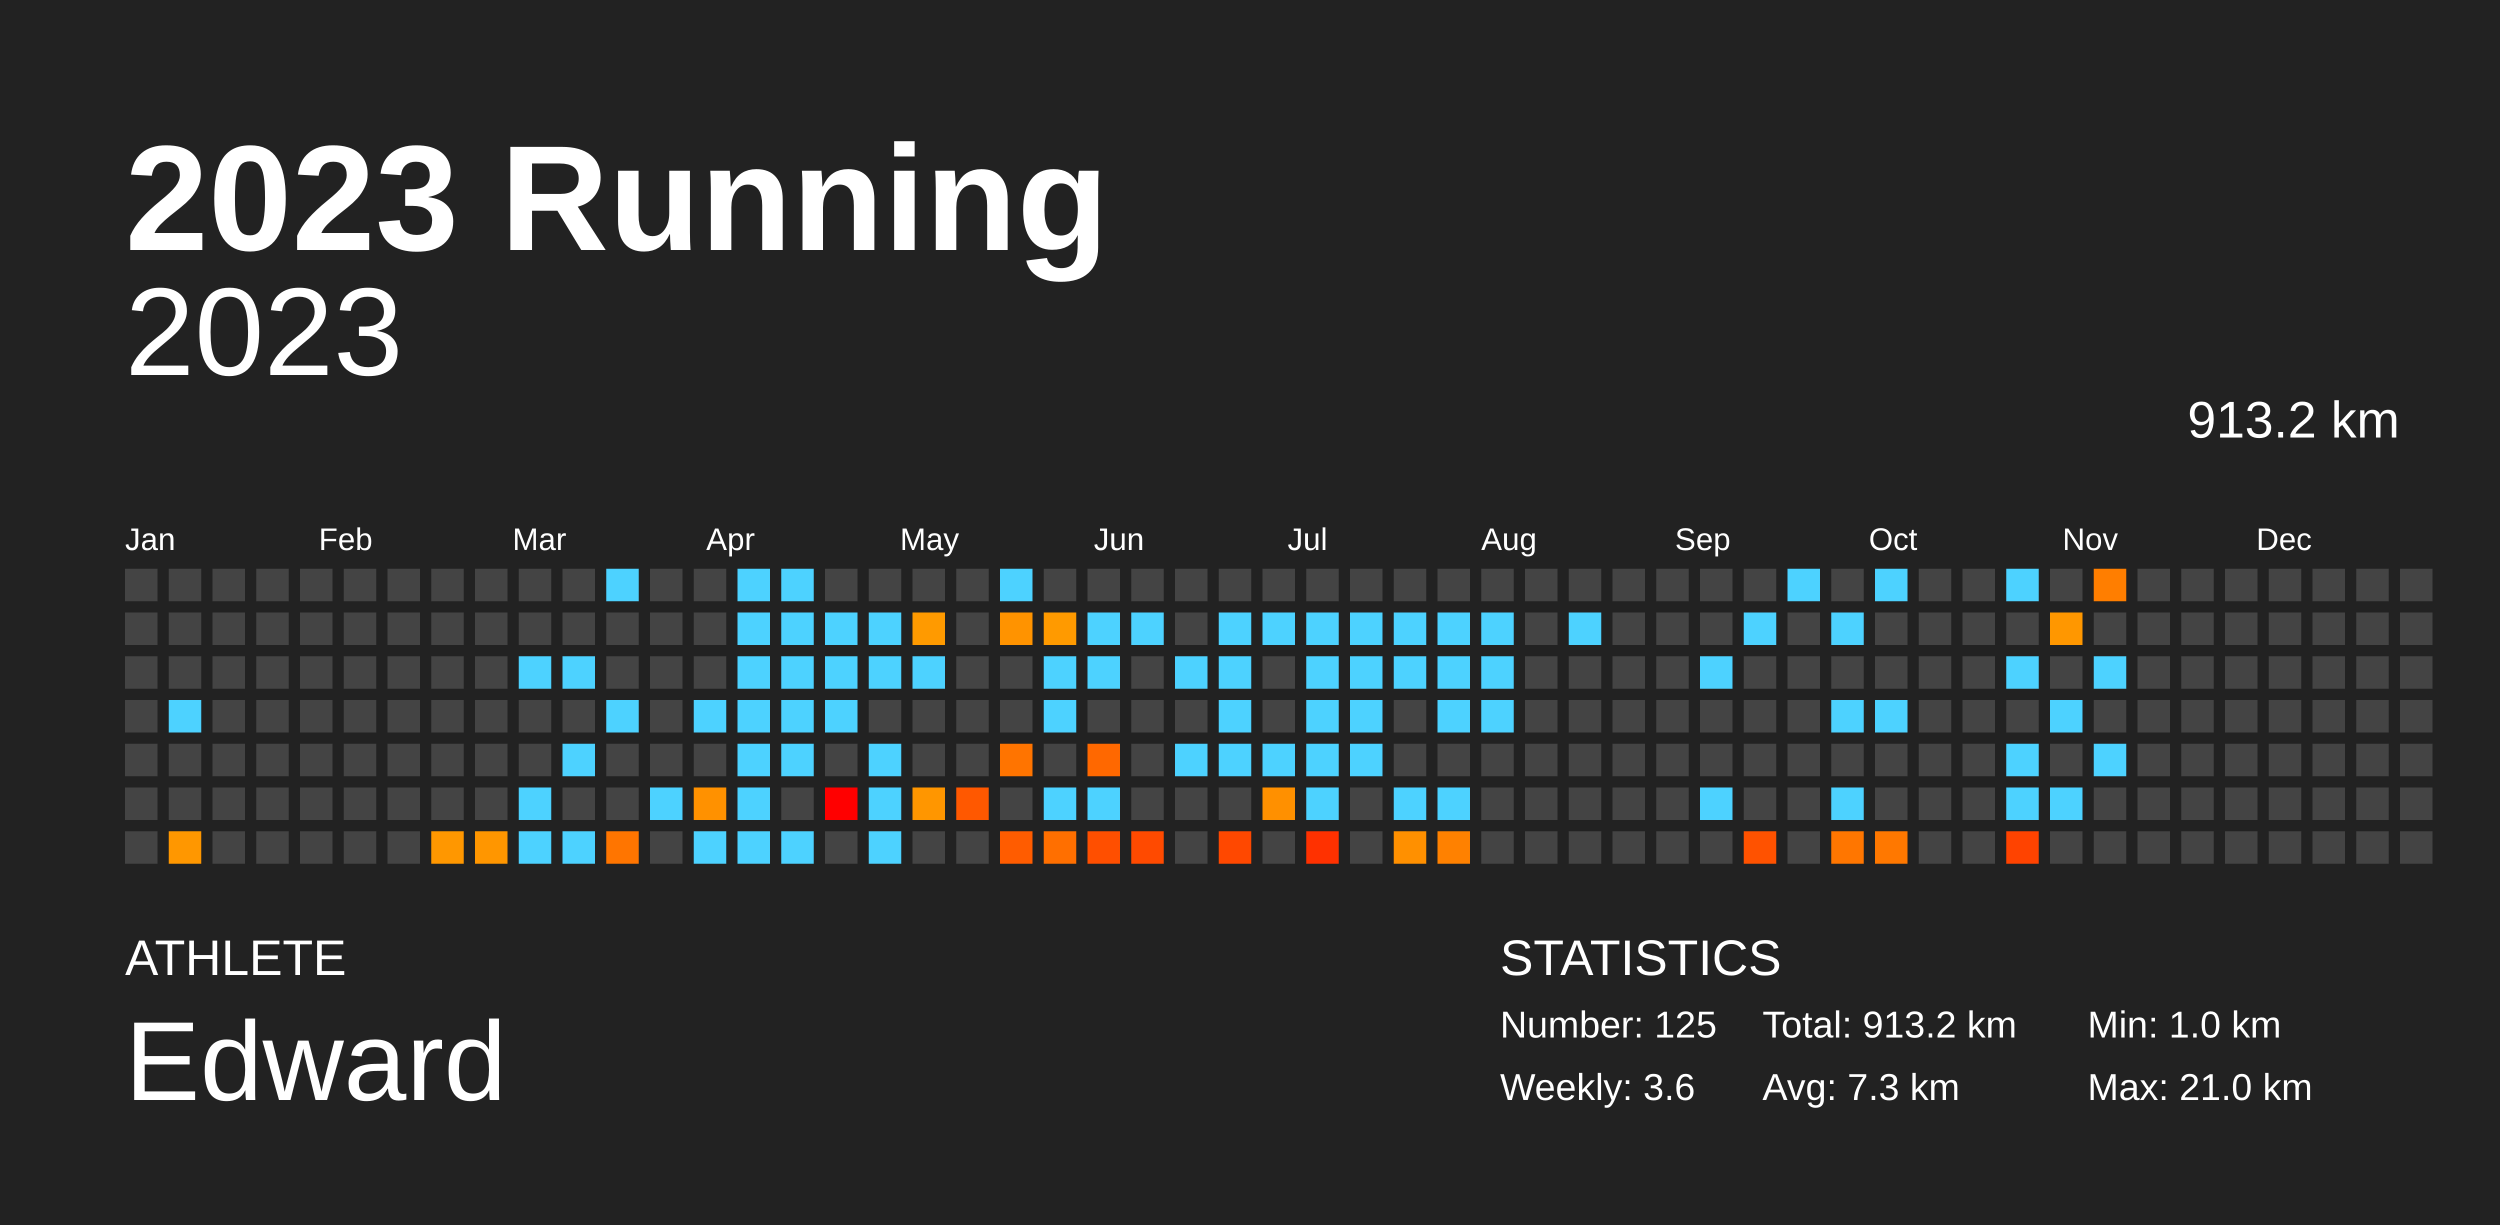
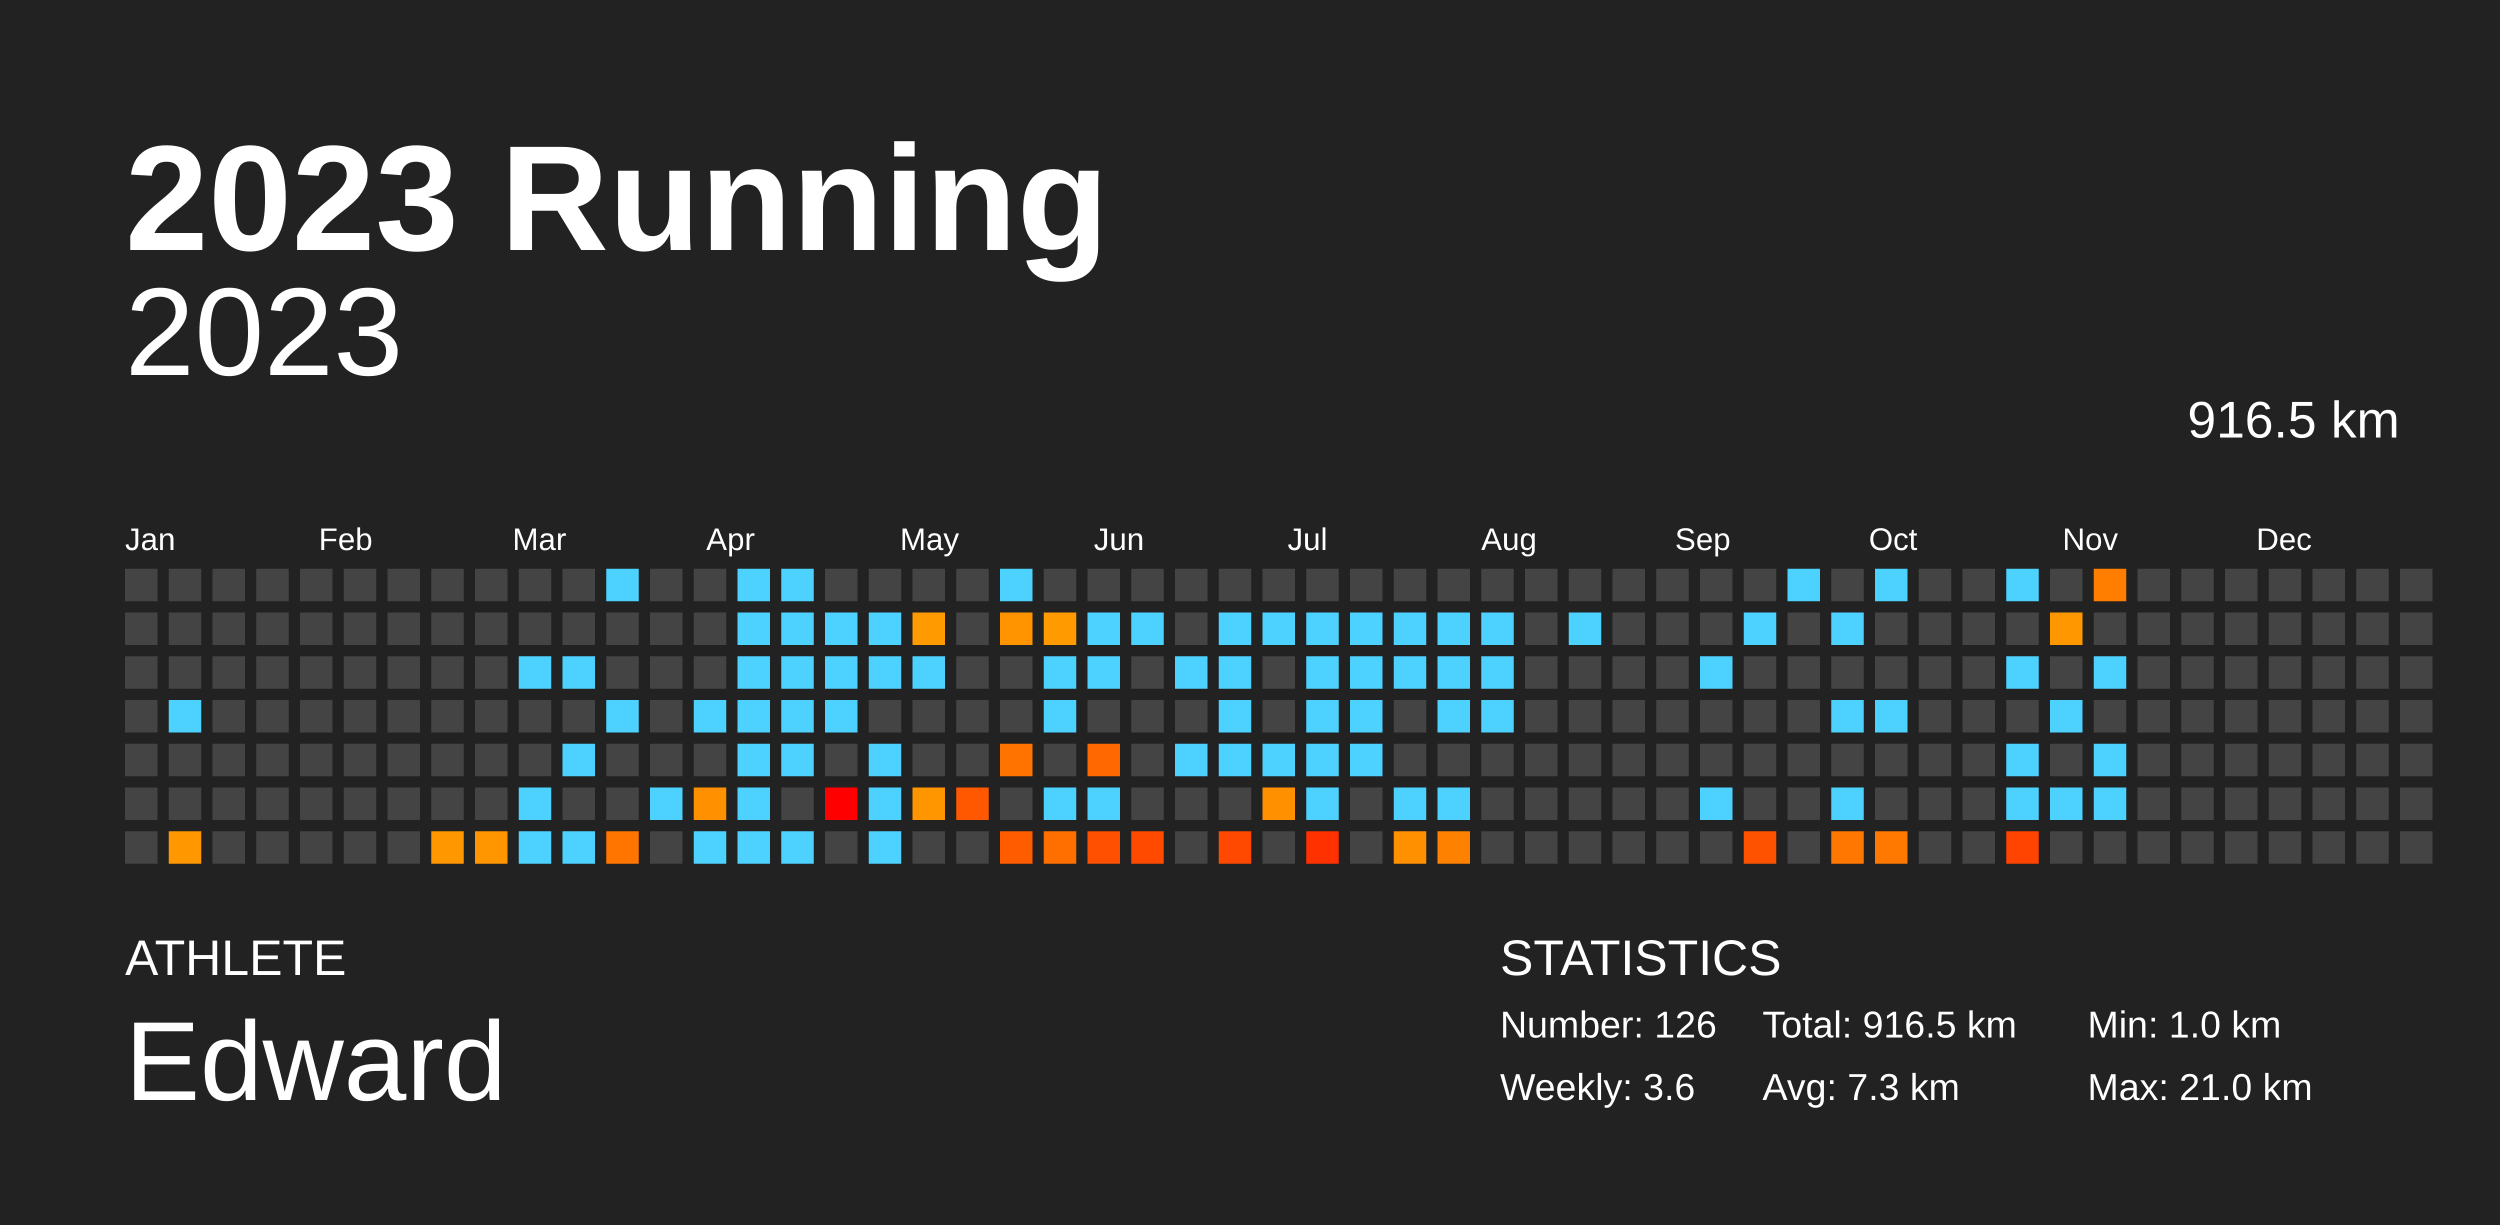
<svg xmlns="http://www.w3.org/2000/svg" baseProfile="full" height="98mm" version="1.1" viewBox="0,0,200,98" width="200mm">
  <defs />
  <rect fill="#222222" height="98" width="200" x="0" y="0" />
  <text fill="#FFFFFF" style="font-size:12px; font-family:Arial; font-weight:bold;" x="10" y="20">2023 Running</text>
  <text fill="#FFFFFF" style="font-size:4px; font-family:Arial" x="10" y="78">ATHLETE</text>
  <text fill="#FFFFFF" style="font-size:9px; font-family:Arial" x="10" y="88">Edward</text>
  <text fill="#FFFFFF" style="font-size:4px; font-family:Arial" x="120" y="78">STATISTICS</text>
-   <text fill="#FFFFFF" style="font-size:3px; font-family:Arial" x="120" y="83">Number: 125</text>
+   <text fill="#FFFFFF" style="font-size:3px; font-family:Arial" x="120" y="83">Number: 126</text>
  <text fill="#FFFFFF" style="font-size:3px; font-family:Arial" x="120" y="88">Weekly: 3.6</text>
-   <text fill="#FFFFFF" style="font-size:3px; font-family:Arial" x="141" y="83">Total: 913.2 km</text>
+   <text fill="#FFFFFF" style="font-size:3px; font-family:Arial" x="141" y="83">Total: 916.5 km</text>
  <text fill="#FFFFFF" style="font-size:3px; font-family:Arial" x="141" y="88">Avg: 7.3 km</text>
  <text fill="#FFFFFF" style="font-size:3px; font-family:Arial" x="167" y="83">Min: 1.0 km</text>
  <text fill="#FFFFFF" style="font-size:3px; font-family:Arial" x="167" y="88">Max: 21.0 km</text>
  <text alignment-baseline="hanging" fill="#FFFFFF" style="font-size:10.0px; font-family:Arial;" x="10" y="30">2023</text>
-   <text alignment-baseline="hanging" fill="#FFFFFF" style="font-size:4.125px; font-family:Arial;" x="175" y="35">913.2 km</text>
+   <text alignment-baseline="hanging" fill="#FFFFFF" style="font-size:4.125px; font-family:Arial;" x="175" y="35">916.5 km</text>
  <text fill="#FFFFFF" style="font-size:2.5px; font-family:Arial" x="10.0" y="44">Jan</text>
  <text fill="#FFFFFF" style="font-size:2.5px; font-family:Arial" x="25.5" y="44">Feb</text>
  <text fill="#FFFFFF" style="font-size:2.5px; font-family:Arial" x="41.0" y="44">Mar</text>
  <text fill="#FFFFFF" style="font-size:2.5px; font-family:Arial" x="56.5" y="44">Apr</text>
  <text fill="#FFFFFF" style="font-size:2.5px; font-family:Arial" x="72.0" y="44">May</text>
  <text fill="#FFFFFF" style="font-size:2.5px; font-family:Arial" x="87.5" y="44">Jun</text>
  <text fill="#FFFFFF" style="font-size:2.5px; font-family:Arial" x="103.0" y="44">Jul</text>
  <text fill="#FFFFFF" style="font-size:2.5px; font-family:Arial" x="118.5" y="44">Aug</text>
  <text fill="#FFFFFF" style="font-size:2.5px; font-family:Arial" x="134.0" y="44">Sep</text>
  <text fill="#FFFFFF" style="font-size:2.5px; font-family:Arial" x="149.5" y="44">Oct</text>
  <text fill="#FFFFFF" style="font-size:2.5px; font-family:Arial" x="165.0" y="44">Nov</text>
  <text fill="#FFFFFF" style="font-size:2.5px; font-family:Arial" x="180.5" y="44">Dec</text>
  <rect fill="#444444" height="2.6" width="2.6" x="10.0" y="45.5" />
  <rect fill="#444444" height="2.6" width="2.6" x="10.0" y="49.0" />
  <rect fill="#444444" height="2.6" width="2.6" x="10.0" y="52.5" />
  <rect fill="#444444" height="2.6" width="2.6" x="10.0" y="56.0" />
  <rect fill="#444444" height="2.6" width="2.6" x="10.0" y="59.5" />
  <rect fill="#444444" height="2.6" width="2.6" x="10.0" y="63.0" />
  <rect fill="#444444" height="2.6" width="2.6" x="10.0" y="66.5" />
  <rect fill="#444444" height="2.6" width="2.6" x="13.5" y="45.5" />
  <rect fill="#444444" height="2.6" width="2.6" x="13.5" y="49.0" />
  <rect fill="#444444" height="2.6" width="2.6" x="13.5" y="52.5" />
  <rect fill="#4dd2ff" height="2.6" width="2.6" x="13.5" y="56.0" />
  <rect fill="#444444" height="2.6" width="2.6" x="13.5" y="59.5" />
  <rect fill="#444444" height="2.6" width="2.6" x="13.5" y="63.0" />
  <rect fill="#ff9700" height="2.6" width="2.6" x="13.5" y="66.5" />
  <rect fill="#444444" height="2.6" width="2.6" x="17.0" y="45.5" />
  <rect fill="#444444" height="2.6" width="2.6" x="17.0" y="49.0" />
  <rect fill="#444444" height="2.6" width="2.6" x="17.0" y="52.5" />
  <rect fill="#444444" height="2.6" width="2.6" x="17.0" y="56.0" />
  <rect fill="#444444" height="2.6" width="2.6" x="17.0" y="59.5" />
  <rect fill="#444444" height="2.6" width="2.6" x="17.0" y="63.0" />
  <rect fill="#444444" height="2.6" width="2.6" x="17.0" y="66.5" />
  <rect fill="#444444" height="2.6" width="2.6" x="20.5" y="45.5" />
  <rect fill="#444444" height="2.6" width="2.6" x="20.5" y="49.0" />
  <rect fill="#444444" height="2.6" width="2.6" x="20.5" y="52.5" />
  <rect fill="#444444" height="2.6" width="2.6" x="20.5" y="56.0" />
  <rect fill="#444444" height="2.6" width="2.6" x="20.5" y="59.5" />
  <rect fill="#444444" height="2.6" width="2.6" x="20.5" y="63.0" />
  <rect fill="#444444" height="2.6" width="2.6" x="20.5" y="66.5" />
  <rect fill="#444444" height="2.6" width="2.6" x="24.0" y="45.5" />
  <rect fill="#444444" height="2.6" width="2.6" x="24.0" y="49.0" />
  <rect fill="#444444" height="2.6" width="2.6" x="24.0" y="52.5" />
  <rect fill="#444444" height="2.6" width="2.6" x="24.0" y="56.0" />
  <rect fill="#444444" height="2.6" width="2.6" x="24.0" y="59.5" />
  <rect fill="#444444" height="2.6" width="2.6" x="24.0" y="63.0" />
  <rect fill="#444444" height="2.6" width="2.6" x="24.0" y="66.5" />
  <rect fill="#444444" height="2.6" width="2.6" x="27.5" y="45.5" />
  <rect fill="#444444" height="2.6" width="2.6" x="27.5" y="49.0" />
  <rect fill="#444444" height="2.6" width="2.6" x="27.5" y="52.5" />
  <rect fill="#444444" height="2.6" width="2.6" x="27.5" y="56.0" />
  <rect fill="#444444" height="2.6" width="2.6" x="27.5" y="59.5" />
  <rect fill="#444444" height="2.6" width="2.6" x="27.5" y="63.0" />
  <rect fill="#444444" height="2.6" width="2.6" x="27.5" y="66.5" />
  <rect fill="#444444" height="2.6" width="2.6" x="31.0" y="45.5" />
  <rect fill="#444444" height="2.6" width="2.6" x="31.0" y="49.0" />
  <rect fill="#444444" height="2.6" width="2.6" x="31.0" y="52.5" />
  <rect fill="#444444" height="2.6" width="2.6" x="31.0" y="56.0" />
  <rect fill="#444444" height="2.6" width="2.6" x="31.0" y="59.5" />
  <rect fill="#444444" height="2.6" width="2.6" x="31.0" y="63.0" />
  <rect fill="#444444" height="2.6" width="2.6" x="31.0" y="66.5" />
  <rect fill="#444444" height="2.6" width="2.6" x="34.5" y="45.5" />
  <rect fill="#444444" height="2.6" width="2.6" x="34.5" y="49.0" />
  <rect fill="#444444" height="2.6" width="2.6" x="34.5" y="52.5" />
  <rect fill="#444444" height="2.6" width="2.6" x="34.5" y="56.0" />
  <rect fill="#444444" height="2.6" width="2.6" x="34.5" y="59.5" />
  <rect fill="#444444" height="2.6" width="2.6" x="34.5" y="63.0" />
  <rect fill="#ff9700" height="2.6" width="2.6" x="34.5" y="66.5" />
  <rect fill="#444444" height="2.6" width="2.6" x="38.0" y="45.5" />
  <rect fill="#444444" height="2.6" width="2.6" x="38.0" y="49.0" />
  <rect fill="#444444" height="2.6" width="2.6" x="38.0" y="52.5" />
  <rect fill="#444444" height="2.6" width="2.6" x="38.0" y="56.0" />
  <rect fill="#444444" height="2.6" width="2.6" x="38.0" y="59.5" />
  <rect fill="#444444" height="2.6" width="2.6" x="38.0" y="63.0" />
  <rect fill="#ff9600" height="2.6" width="2.6" x="38.0" y="66.5" />
  <rect fill="#444444" height="2.6" width="2.6" x="41.5" y="45.5" />
  <rect fill="#444444" height="2.6" width="2.6" x="41.5" y="49.0" />
  <rect fill="#4dd2ff" height="2.6" width="2.6" x="41.5" y="52.5" />
  <rect fill="#444444" height="2.6" width="2.6" x="41.5" y="56.0" />
  <rect fill="#444444" height="2.6" width="2.6" x="41.5" y="59.5" />
  <rect fill="#4dd2ff" height="2.6" width="2.6" x="41.5" y="63.0" />
  <rect fill="#4dd2ff" height="2.6" width="2.6" x="41.5" y="66.5" />
  <rect fill="#444444" height="2.6" width="2.6" x="45.0" y="45.5" />
  <rect fill="#444444" height="2.6" width="2.6" x="45.0" y="49.0" />
  <rect fill="#4dd2ff" height="2.6" width="2.6" x="45.0" y="52.5" />
  <rect fill="#444444" height="2.6" width="2.6" x="45.0" y="56.0" />
  <rect fill="#4dd2ff" height="2.6" width="2.6" x="45.0" y="59.5" />
  <rect fill="#444444" height="2.6" width="2.6" x="45.0" y="63.0" />
  <rect fill="#4dd2ff" height="2.6" width="2.6" x="45.0" y="66.5" />
  <rect fill="#4dd2ff" height="2.6" width="2.6" x="48.5" y="45.5" />
  <rect fill="#444444" height="2.6" width="2.6" x="48.5" y="49.0" />
  <rect fill="#444444" height="2.6" width="2.6" x="48.5" y="52.5" />
  <rect fill="#4dd2ff" height="2.6" width="2.6" x="48.5" y="56.0" />
  <rect fill="#444444" height="2.6" width="2.6" x="48.5" y="59.5" />
  <rect fill="#444444" height="2.6" width="2.6" x="48.5" y="63.0" />
  <rect fill="#ff7500" height="2.6" width="2.6" x="48.5" y="66.5" />
  <rect fill="#444444" height="2.6" width="2.6" x="52.0" y="45.5" />
  <rect fill="#444444" height="2.6" width="2.6" x="52.0" y="49.0" />
  <rect fill="#444444" height="2.6" width="2.6" x="52.0" y="52.5" />
  <rect fill="#444444" height="2.6" width="2.6" x="52.0" y="56.0" />
  <rect fill="#444444" height="2.6" width="2.6" x="52.0" y="59.5" />
  <rect fill="#4dd2ff" height="2.6" width="2.6" x="52.0" y="63.0" />
  <rect fill="#444444" height="2.6" width="2.6" x="52.0" y="66.5" />
  <rect fill="#444444" height="2.6" width="2.6" x="55.5" y="45.5" />
  <rect fill="#444444" height="2.6" width="2.6" x="55.5" y="49.0" />
  <rect fill="#444444" height="2.6" width="2.6" x="55.5" y="52.5" />
  <rect fill="#4dd2ff" height="2.6" width="2.6" x="55.5" y="56.0" />
  <rect fill="#444444" height="2.6" width="2.6" x="55.5" y="59.5" />
  <rect fill="#ff9100" height="2.6" width="2.6" x="55.5" y="63.0" />
  <rect fill="#4dd2ff" height="2.6" width="2.6" x="55.5" y="66.5" />
  <rect fill="#4dd2ff" height="2.6" width="2.6" x="59.0" y="45.5" />
  <rect fill="#4dd2ff" height="2.6" width="2.6" x="59.0" y="49.0" />
  <rect fill="#4dd2ff" height="2.6" width="2.6" x="59.0" y="52.5" />
  <rect fill="#4dd2ff" height="2.6" width="2.6" x="59.0" y="56.0" />
  <rect fill="#4dd2ff" height="2.6" width="2.6" x="59.0" y="59.5" />
  <rect fill="#4dd2ff" height="2.6" width="2.6" x="59.0" y="63.0" />
  <rect fill="#4dd2ff" height="2.6" width="2.6" x="59.0" y="66.5" />
  <rect fill="#4dd2ff" height="2.6" width="2.6" x="62.5" y="45.5" />
  <rect fill="#4dd2ff" height="2.6" width="2.6" x="62.5" y="49.0" />
  <rect fill="#4dd2ff" height="2.6" width="2.6" x="62.5" y="52.5" />
  <rect fill="#4dd2ff" height="2.6" width="2.6" x="62.5" y="56.0" />
  <rect fill="#4dd2ff" height="2.6" width="2.6" x="62.5" y="59.5" />
  <rect fill="#444444" height="2.6" width="2.6" x="62.5" y="63.0" />
  <rect fill="#4dd2ff" height="2.6" width="2.6" x="62.5" y="66.5" />
  <rect fill="#444444" height="2.6" width="2.6" x="66.0" y="45.5" />
  <rect fill="#4dd2ff" height="2.6" width="2.6" x="66.0" y="49.0" />
  <rect fill="#4dd2ff" height="2.6" width="2.6" x="66.0" y="52.5" />
  <rect fill="#4dd2ff" height="2.6" width="2.6" x="66.0" y="56.0" />
  <rect fill="#444444" height="2.6" width="2.6" x="66.0" y="59.5" />
  <rect fill="red" height="2.6" width="2.6" x="66.0" y="63.0" />
  <rect fill="#444444" height="2.6" width="2.6" x="66.0" y="66.5" />
  <rect fill="#444444" height="2.6" width="2.6" x="69.5" y="45.5" />
  <rect fill="#4dd2ff" height="2.6" width="2.6" x="69.5" y="49.0" />
  <rect fill="#4dd2ff" height="2.6" width="2.6" x="69.5" y="52.5" />
  <rect fill="#444444" height="2.6" width="2.6" x="69.5" y="56.0" />
  <rect fill="#4dd2ff" height="2.6" width="2.6" x="69.5" y="59.5" />
  <rect fill="#4dd2ff" height="2.6" width="2.6" x="69.5" y="63.0" />
  <rect fill="#4dd2ff" height="2.6" width="2.6" x="69.5" y="66.5" />
  <rect fill="#444444" height="2.6" width="2.6" x="73.0" y="45.5" />
  <rect fill="#ff9a00" height="2.6" width="2.6" x="73.0" y="49.0" />
  <rect fill="#4dd2ff" height="2.6" width="2.6" x="73.0" y="52.5" />
  <rect fill="#444444" height="2.6" width="2.6" x="73.0" y="56.0" />
  <rect fill="#444444" height="2.6" width="2.6" x="73.0" y="59.5" />
  <rect fill="#ff9600" height="2.6" width="2.6" x="73.0" y="63.0" />
  <rect fill="#444444" height="2.6" width="2.6" x="73.0" y="66.5" />
  <rect fill="#444444" height="2.6" width="2.6" x="76.5" y="45.5" />
  <rect fill="#444444" height="2.6" width="2.6" x="76.5" y="49.0" />
  <rect fill="#444444" height="2.6" width="2.6" x="76.5" y="52.5" />
  <rect fill="#444444" height="2.6" width="2.6" x="76.5" y="56.0" />
  <rect fill="#444444" height="2.6" width="2.6" x="76.5" y="59.5" />
  <rect fill="#ff5800" height="2.6" width="2.6" x="76.5" y="63.0" />
  <rect fill="#444444" height="2.6" width="2.6" x="76.5" y="66.5" />
  <rect fill="#4dd2ff" height="2.6" width="2.6" x="80.0" y="45.5" />
  <rect fill="#ff9300" height="2.6" width="2.6" x="80.0" y="49.0" />
  <rect fill="#444444" height="2.6" width="2.6" x="80.0" y="52.5" />
  <rect fill="#444444" height="2.6" width="2.6" x="80.0" y="56.0" />
  <rect fill="#ff7400" height="2.6" width="2.6" x="80.0" y="59.5" />
  <rect fill="#444444" height="2.6" width="2.6" x="80.0" y="63.0" />
  <rect fill="#ff5c00" height="2.6" width="2.6" x="80.0" y="66.5" />
  <rect fill="#444444" height="2.6" width="2.6" x="83.5" y="45.5" />
  <rect fill="#ff9a00" height="2.6" width="2.6" x="83.5" y="49.0" />
  <rect fill="#4dd2ff" height="2.6" width="2.6" x="83.5" y="52.5" />
  <rect fill="#4dd2ff" height="2.6" width="2.6" x="83.5" y="56.0" />
  <rect fill="#444444" height="2.6" width="2.6" x="83.5" y="59.5" />
  <rect fill="#4dd2ff" height="2.6" width="2.6" x="83.5" y="63.0" />
  <rect fill="#ff6f00" height="2.6" width="2.6" x="83.5" y="66.5" />
  <rect fill="#444444" height="2.6" width="2.6" x="87.0" y="45.5" />
  <rect fill="#4dd2ff" height="2.6" width="2.6" x="87.0" y="49.0" />
  <rect fill="#4dd2ff" height="2.6" width="2.6" x="87.0" y="52.5" />
  <rect fill="#444444" height="2.6" width="2.6" x="87.0" y="56.0" />
  <rect fill="#ff6800" height="2.6" width="2.6" x="87.0" y="59.5" />
  <rect fill="#4dd2ff" height="2.6" width="2.6" x="87.0" y="63.0" />
  <rect fill="#ff4f00" height="2.6" width="2.6" x="87.0" y="66.5" />
  <rect fill="#444444" height="2.6" width="2.6" x="90.5" y="45.5" />
  <rect fill="#4dd2ff" height="2.6" width="2.6" x="90.5" y="49.0" />
  <rect fill="#444444" height="2.6" width="2.6" x="90.5" y="52.5" />
  <rect fill="#444444" height="2.6" width="2.6" x="90.5" y="56.0" />
  <rect fill="#444444" height="2.6" width="2.6" x="90.5" y="59.5" />
  <rect fill="#444444" height="2.6" width="2.6" x="90.5" y="63.0" />
  <rect fill="#ff4a00" height="2.6" width="2.6" x="90.5" y="66.5" />
  <rect fill="#444444" height="2.6" width="2.6" x="94.0" y="45.5" />
  <rect fill="#444444" height="2.6" width="2.6" x="94.0" y="49.0" />
  <rect fill="#4dd2ff" height="2.6" width="2.6" x="94.0" y="52.5" />
  <rect fill="#444444" height="2.6" width="2.6" x="94.0" y="56.0" />
  <rect fill="#4dd2ff" height="2.6" width="2.6" x="94.0" y="59.5" />
  <rect fill="#444444" height="2.6" width="2.6" x="94.0" y="63.0" />
  <rect fill="#444444" height="2.6" width="2.6" x="94.0" y="66.5" />
  <rect fill="#444444" height="2.6" width="2.6" x="97.5" y="45.5" />
  <rect fill="#4dd2ff" height="2.6" width="2.6" x="97.5" y="49.0" />
  <rect fill="#4dd2ff" height="2.6" width="2.6" x="97.5" y="52.5" />
  <rect fill="#4dd2ff" height="2.6" width="2.6" x="97.5" y="56.0" />
  <rect fill="#4dd2ff" height="2.6" width="2.6" x="97.5" y="59.5" />
  <rect fill="#444444" height="2.6" width="2.6" x="97.5" y="63.0" />
  <rect fill="#ff4800" height="2.6" width="2.6" x="97.5" y="66.5" />
  <rect fill="#444444" height="2.6" width="2.6" x="101.0" y="45.5" />
  <rect fill="#4dd2ff" height="2.6" width="2.6" x="101.0" y="49.0" />
  <rect fill="#444444" height="2.6" width="2.6" x="101.0" y="52.5" />
  <rect fill="#444444" height="2.6" width="2.6" x="101.0" y="56.0" />
  <rect fill="#4dd2ff" height="2.6" width="2.6" x="101.0" y="59.5" />
  <rect fill="#ff9000" height="2.6" width="2.6" x="101.0" y="63.0" />
  <rect fill="#444444" height="2.6" width="2.6" x="101.0" y="66.5" />
  <rect fill="#444444" height="2.6" width="2.6" x="104.5" y="45.5" />
  <rect fill="#4dd2ff" height="2.6" width="2.6" x="104.5" y="49.0" />
  <rect fill="#4dd2ff" height="2.6" width="2.6" x="104.5" y="52.5" />
  <rect fill="#4dd2ff" height="2.6" width="2.6" x="104.5" y="56.0" />
  <rect fill="#4dd2ff" height="2.6" width="2.6" x="104.5" y="59.5" />
  <rect fill="#4dd2ff" height="2.6" width="2.6" x="104.5" y="63.0" />
  <rect fill="#ff3100" height="2.6" width="2.6" x="104.5" y="66.5" />
  <rect fill="#444444" height="2.6" width="2.6" x="108.0" y="45.5" />
  <rect fill="#4dd2ff" height="2.6" width="2.6" x="108.0" y="49.0" />
  <rect fill="#4dd2ff" height="2.6" width="2.6" x="108.0" y="52.5" />
  <rect fill="#4dd2ff" height="2.6" width="2.6" x="108.0" y="56.0" />
  <rect fill="#4dd2ff" height="2.6" width="2.6" x="108.0" y="59.5" />
  <rect fill="#444444" height="2.6" width="2.6" x="108.0" y="63.0" />
  <rect fill="#444444" height="2.6" width="2.6" x="108.0" y="66.5" />
  <rect fill="#444444" height="2.6" width="2.6" x="111.5" y="45.5" />
  <rect fill="#4dd2ff" height="2.6" width="2.6" x="111.5" y="49.0" />
  <rect fill="#4dd2ff" height="2.6" width="2.6" x="111.5" y="52.5" />
  <rect fill="#444444" height="2.6" width="2.6" x="111.5" y="56.0" />
  <rect fill="#444444" height="2.6" width="2.6" x="111.5" y="59.5" />
  <rect fill="#4dd2ff" height="2.6" width="2.6" x="111.5" y="63.0" />
  <rect fill="#ff9000" height="2.6" width="2.6" x="111.5" y="66.5" />
  <rect fill="#444444" height="2.6" width="2.6" x="115.0" y="45.5" />
  <rect fill="#4dd2ff" height="2.6" width="2.6" x="115.0" y="49.0" />
  <rect fill="#4dd2ff" height="2.6" width="2.6" x="115.0" y="52.5" />
  <rect fill="#4dd2ff" height="2.6" width="2.6" x="115.0" y="56.0" />
  <rect fill="#444444" height="2.6" width="2.6" x="115.0" y="59.5" />
  <rect fill="#4dd2ff" height="2.6" width="2.6" x="115.0" y="63.0" />
  <rect fill="#ff8100" height="2.6" width="2.6" x="115.0" y="66.5" />
  <rect fill="#444444" height="2.6" width="2.6" x="118.5" y="45.5" />
  <rect fill="#4dd2ff" height="2.6" width="2.6" x="118.5" y="49.0" />
  <rect fill="#4dd2ff" height="2.6" width="2.6" x="118.5" y="52.5" />
  <rect fill="#4dd2ff" height="2.6" width="2.6" x="118.5" y="56.0" />
  <rect fill="#444444" height="2.6" width="2.6" x="118.5" y="59.5" />
  <rect fill="#444444" height="2.6" width="2.6" x="118.5" y="63.0" />
  <rect fill="#444444" height="2.6" width="2.6" x="118.5" y="66.5" />
  <rect fill="#444444" height="2.6" width="2.6" x="122.0" y="45.5" />
  <rect fill="#444444" height="2.6" width="2.6" x="122.0" y="49.0" />
  <rect fill="#444444" height="2.6" width="2.6" x="122.0" y="52.5" />
  <rect fill="#444444" height="2.6" width="2.6" x="122.0" y="56.0" />
  <rect fill="#444444" height="2.6" width="2.6" x="122.0" y="59.5" />
  <rect fill="#444444" height="2.6" width="2.6" x="122.0" y="63.0" />
  <rect fill="#444444" height="2.6" width="2.6" x="122.0" y="66.5" />
  <rect fill="#444444" height="2.6" width="2.6" x="125.5" y="45.5" />
  <rect fill="#4dd2ff" height="2.6" width="2.6" x="125.5" y="49.0" />
  <rect fill="#444444" height="2.6" width="2.6" x="125.5" y="52.5" />
  <rect fill="#444444" height="2.6" width="2.6" x="125.5" y="56.0" />
  <rect fill="#444444" height="2.6" width="2.6" x="125.5" y="59.5" />
  <rect fill="#444444" height="2.6" width="2.6" x="125.5" y="63.0" />
  <rect fill="#444444" height="2.6" width="2.6" x="125.5" y="66.5" />
  <rect fill="#444444" height="2.6" width="2.6" x="129.0" y="45.5" />
  <rect fill="#444444" height="2.6" width="2.6" x="129.0" y="49.0" />
  <rect fill="#444444" height="2.6" width="2.6" x="129.0" y="52.5" />
  <rect fill="#444444" height="2.6" width="2.6" x="129.0" y="56.0" />
  <rect fill="#444444" height="2.6" width="2.6" x="129.0" y="59.5" />
  <rect fill="#444444" height="2.6" width="2.6" x="129.0" y="63.0" />
  <rect fill="#444444" height="2.6" width="2.6" x="129.0" y="66.5" />
  <rect fill="#444444" height="2.6" width="2.6" x="132.5" y="45.5" />
  <rect fill="#444444" height="2.6" width="2.6" x="132.5" y="49.0" />
  <rect fill="#444444" height="2.6" width="2.6" x="132.5" y="52.5" />
  <rect fill="#444444" height="2.6" width="2.6" x="132.5" y="56.0" />
  <rect fill="#444444" height="2.6" width="2.6" x="132.5" y="59.5" />
  <rect fill="#444444" height="2.6" width="2.6" x="132.5" y="63.0" />
  <rect fill="#444444" height="2.6" width="2.6" x="132.5" y="66.5" />
  <rect fill="#444444" height="2.6" width="2.6" x="136.0" y="45.5" />
  <rect fill="#444444" height="2.6" width="2.6" x="136.0" y="49.0" />
  <rect fill="#4dd2ff" height="2.6" width="2.6" x="136.0" y="52.5" />
  <rect fill="#444444" height="2.6" width="2.6" x="136.0" y="56.0" />
  <rect fill="#444444" height="2.6" width="2.6" x="136.0" y="59.5" />
  <rect fill="#4dd2ff" height="2.6" width="2.6" x="136.0" y="63.0" />
  <rect fill="#444444" height="2.6" width="2.6" x="136.0" y="66.5" />
  <rect fill="#444444" height="2.6" width="2.6" x="139.5" y="45.5" />
  <rect fill="#4dd2ff" height="2.6" width="2.6" x="139.5" y="49.0" />
  <rect fill="#444444" height="2.6" width="2.6" x="139.5" y="52.5" />
  <rect fill="#444444" height="2.6" width="2.6" x="139.5" y="56.0" />
  <rect fill="#444444" height="2.6" width="2.6" x="139.5" y="59.5" />
  <rect fill="#444444" height="2.6" width="2.6" x="139.5" y="63.0" />
  <rect fill="#ff5200" height="2.6" width="2.6" x="139.5" y="66.5" />
  <rect fill="#4dd2ff" height="2.6" width="2.6" x="143.0" y="45.5" />
  <rect fill="#444444" height="2.6" width="2.6" x="143.0" y="49.0" />
  <rect fill="#444444" height="2.6" width="2.6" x="143.0" y="52.5" />
  <rect fill="#444444" height="2.6" width="2.6" x="143.0" y="56.0" />
  <rect fill="#444444" height="2.6" width="2.6" x="143.0" y="59.5" />
  <rect fill="#444444" height="2.6" width="2.6" x="143.0" y="63.0" />
  <rect fill="#444444" height="2.6" width="2.6" x="143.0" y="66.5" />
  <rect fill="#444444" height="2.6" width="2.6" x="146.5" y="45.5" />
  <rect fill="#4dd2ff" height="2.6" width="2.6" x="146.5" y="49.0" />
  <rect fill="#444444" height="2.6" width="2.6" x="146.5" y="52.5" />
  <rect fill="#4dd2ff" height="2.6" width="2.6" x="146.5" y="56.0" />
  <rect fill="#444444" height="2.6" width="2.6" x="146.5" y="59.5" />
  <rect fill="#4dd2ff" height="2.6" width="2.6" x="146.5" y="63.0" />
  <rect fill="#ff7600" height="2.6" width="2.6" x="146.5" y="66.5" />
  <rect fill="#4dd2ff" height="2.6" width="2.6" x="150.0" y="45.5" />
  <rect fill="#444444" height="2.6" width="2.6" x="150.0" y="49.0" />
  <rect fill="#444444" height="2.6" width="2.6" x="150.0" y="52.5" />
  <rect fill="#4dd2ff" height="2.6" width="2.6" x="150.0" y="56.0" />
  <rect fill="#444444" height="2.6" width="2.6" x="150.0" y="59.5" />
  <rect fill="#444444" height="2.6" width="2.6" x="150.0" y="63.0" />
  <rect fill="#ff7800" height="2.6" width="2.6" x="150.0" y="66.5" />
  <rect fill="#444444" height="2.6" width="2.6" x="153.5" y="45.5" />
  <rect fill="#444444" height="2.6" width="2.6" x="153.5" y="49.0" />
  <rect fill="#444444" height="2.6" width="2.6" x="153.5" y="52.5" />
  <rect fill="#444444" height="2.6" width="2.6" x="153.5" y="56.0" />
  <rect fill="#444444" height="2.6" width="2.6" x="153.5" y="59.5" />
  <rect fill="#444444" height="2.6" width="2.6" x="153.5" y="63.0" />
  <rect fill="#444444" height="2.6" width="2.6" x="153.5" y="66.5" />
  <rect fill="#444444" height="2.6" width="2.6" x="157.0" y="45.5" />
  <rect fill="#444444" height="2.6" width="2.6" x="157.0" y="49.0" />
  <rect fill="#444444" height="2.6" width="2.6" x="157.0" y="52.5" />
  <rect fill="#444444" height="2.6" width="2.6" x="157.0" y="56.0" />
  <rect fill="#444444" height="2.6" width="2.6" x="157.0" y="59.5" />
  <rect fill="#444444" height="2.6" width="2.6" x="157.0" y="63.0" />
  <rect fill="#444444" height="2.6" width="2.6" x="157.0" y="66.5" />
  <rect fill="#4dd2ff" height="2.6" width="2.6" x="160.5" y="45.5" />
  <rect fill="#444444" height="2.6" width="2.6" x="160.5" y="49.0" />
  <rect fill="#4dd2ff" height="2.6" width="2.6" x="160.5" y="52.5" />
  <rect fill="#444444" height="2.6" width="2.6" x="160.5" y="56.0" />
  <rect fill="#4dd2ff" height="2.6" width="2.6" x="160.5" y="59.5" />
  <rect fill="#4dd2ff" height="2.6" width="2.6" x="160.5" y="63.0" />
  <rect fill="#ff4300" height="2.6" width="2.6" x="160.5" y="66.5" />
  <rect fill="#444444" height="2.6" width="2.6" x="164.0" y="45.5" />
  <rect fill="#ff9700" height="2.6" width="2.6" x="164.0" y="49.0" />
  <rect fill="#444444" height="2.6" width="2.6" x="164.0" y="52.5" />
  <rect fill="#4dd2ff" height="2.6" width="2.6" x="164.0" y="56.0" />
  <rect fill="#444444" height="2.6" width="2.6" x="164.0" y="59.5" />
  <rect fill="#4dd2ff" height="2.6" width="2.6" x="164.0" y="63.0" />
  <rect fill="#444444" height="2.6" width="2.6" x="164.0" y="66.5" />
  <rect fill="#ff7e00" height="2.6" width="2.6" x="167.5" y="45.5" />
  <rect fill="#444444" height="2.6" width="2.6" x="167.5" y="49.0" />
  <rect fill="#4dd2ff" height="2.6" width="2.6" x="167.5" y="52.5" />
  <rect fill="#444444" height="2.6" width="2.6" x="167.5" y="56.0" />
  <rect fill="#4dd2ff" height="2.6" width="2.6" x="167.5" y="59.5" />
-   <rect fill="#444444" height="2.6" width="2.6" x="167.5" y="63.0" />
+   <rect fill="#4dd2ff" height="2.6" width="2.6" x="167.5" y="63.0" />
  <rect fill="#444444" height="2.6" width="2.6" x="167.5" y="66.5" />
  <rect fill="#444444" height="2.6" width="2.6" x="171.0" y="45.5" />
  <rect fill="#444444" height="2.6" width="2.6" x="171.0" y="49.0" />
  <rect fill="#444444" height="2.6" width="2.6" x="171.0" y="52.5" />
  <rect fill="#444444" height="2.6" width="2.6" x="171.0" y="56.0" />
  <rect fill="#444444" height="2.6" width="2.6" x="171.0" y="59.5" />
  <rect fill="#444444" height="2.6" width="2.6" x="171.0" y="63.0" />
  <rect fill="#444444" height="2.6" width="2.6" x="171.0" y="66.5" />
  <rect fill="#444444" height="2.6" width="2.6" x="174.5" y="45.5" />
  <rect fill="#444444" height="2.6" width="2.6" x="174.5" y="49.0" />
  <rect fill="#444444" height="2.6" width="2.6" x="174.5" y="52.5" />
  <rect fill="#444444" height="2.6" width="2.6" x="174.5" y="56.0" />
  <rect fill="#444444" height="2.6" width="2.6" x="174.5" y="59.5" />
  <rect fill="#444444" height="2.6" width="2.6" x="174.5" y="63.0" />
  <rect fill="#444444" height="2.6" width="2.6" x="174.5" y="66.5" />
  <rect fill="#444444" height="2.6" width="2.6" x="178.0" y="45.5" />
  <rect fill="#444444" height="2.6" width="2.6" x="178.0" y="49.0" />
  <rect fill="#444444" height="2.6" width="2.6" x="178.0" y="52.5" />
  <rect fill="#444444" height="2.6" width="2.6" x="178.0" y="56.0" />
  <rect fill="#444444" height="2.6" width="2.6" x="178.0" y="59.5" />
  <rect fill="#444444" height="2.6" width="2.6" x="178.0" y="63.0" />
  <rect fill="#444444" height="2.6" width="2.6" x="178.0" y="66.5" />
  <rect fill="#444444" height="2.6" width="2.6" x="181.5" y="45.5" />
  <rect fill="#444444" height="2.6" width="2.6" x="181.5" y="49.0" />
  <rect fill="#444444" height="2.6" width="2.6" x="181.5" y="52.5" />
  <rect fill="#444444" height="2.6" width="2.6" x="181.5" y="56.0" />
  <rect fill="#444444" height="2.6" width="2.6" x="181.5" y="59.5" />
  <rect fill="#444444" height="2.6" width="2.6" x="181.5" y="63.0" />
  <rect fill="#444444" height="2.6" width="2.6" x="181.5" y="66.5" />
  <rect fill="#444444" height="2.6" width="2.6" x="185.0" y="45.5" />
  <rect fill="#444444" height="2.6" width="2.6" x="185.0" y="49.0" />
  <rect fill="#444444" height="2.6" width="2.6" x="185.0" y="52.5" />
  <rect fill="#444444" height="2.6" width="2.6" x="185.0" y="56.0" />
  <rect fill="#444444" height="2.6" width="2.6" x="185.0" y="59.5" />
  <rect fill="#444444" height="2.6" width="2.6" x="185.0" y="63.0" />
  <rect fill="#444444" height="2.6" width="2.6" x="185.0" y="66.5" />
  <rect fill="#444444" height="2.6" width="2.6" x="188.5" y="45.5" />
  <rect fill="#444444" height="2.6" width="2.6" x="188.5" y="49.0" />
  <rect fill="#444444" height="2.6" width="2.6" x="188.5" y="52.5" />
  <rect fill="#444444" height="2.6" width="2.6" x="188.5" y="56.0" />
  <rect fill="#444444" height="2.6" width="2.6" x="188.5" y="59.5" />
  <rect fill="#444444" height="2.6" width="2.6" x="188.5" y="63.0" />
  <rect fill="#444444" height="2.6" width="2.6" x="188.5" y="66.5" />
  <rect fill="#444444" height="2.6" width="2.6" x="192.0" y="45.5" />
  <rect fill="#444444" height="2.6" width="2.6" x="192.0" y="49.0" />
  <rect fill="#444444" height="2.6" width="2.6" x="192.0" y="52.5" />
  <rect fill="#444444" height="2.6" width="2.6" x="192.0" y="56.0" />
  <rect fill="#444444" height="2.6" width="2.6" x="192.0" y="59.5" />
  <rect fill="#444444" height="2.6" width="2.6" x="192.0" y="63.0" />
  <rect fill="#444444" height="2.6" width="2.6" x="192.0" y="66.5" />
</svg>
